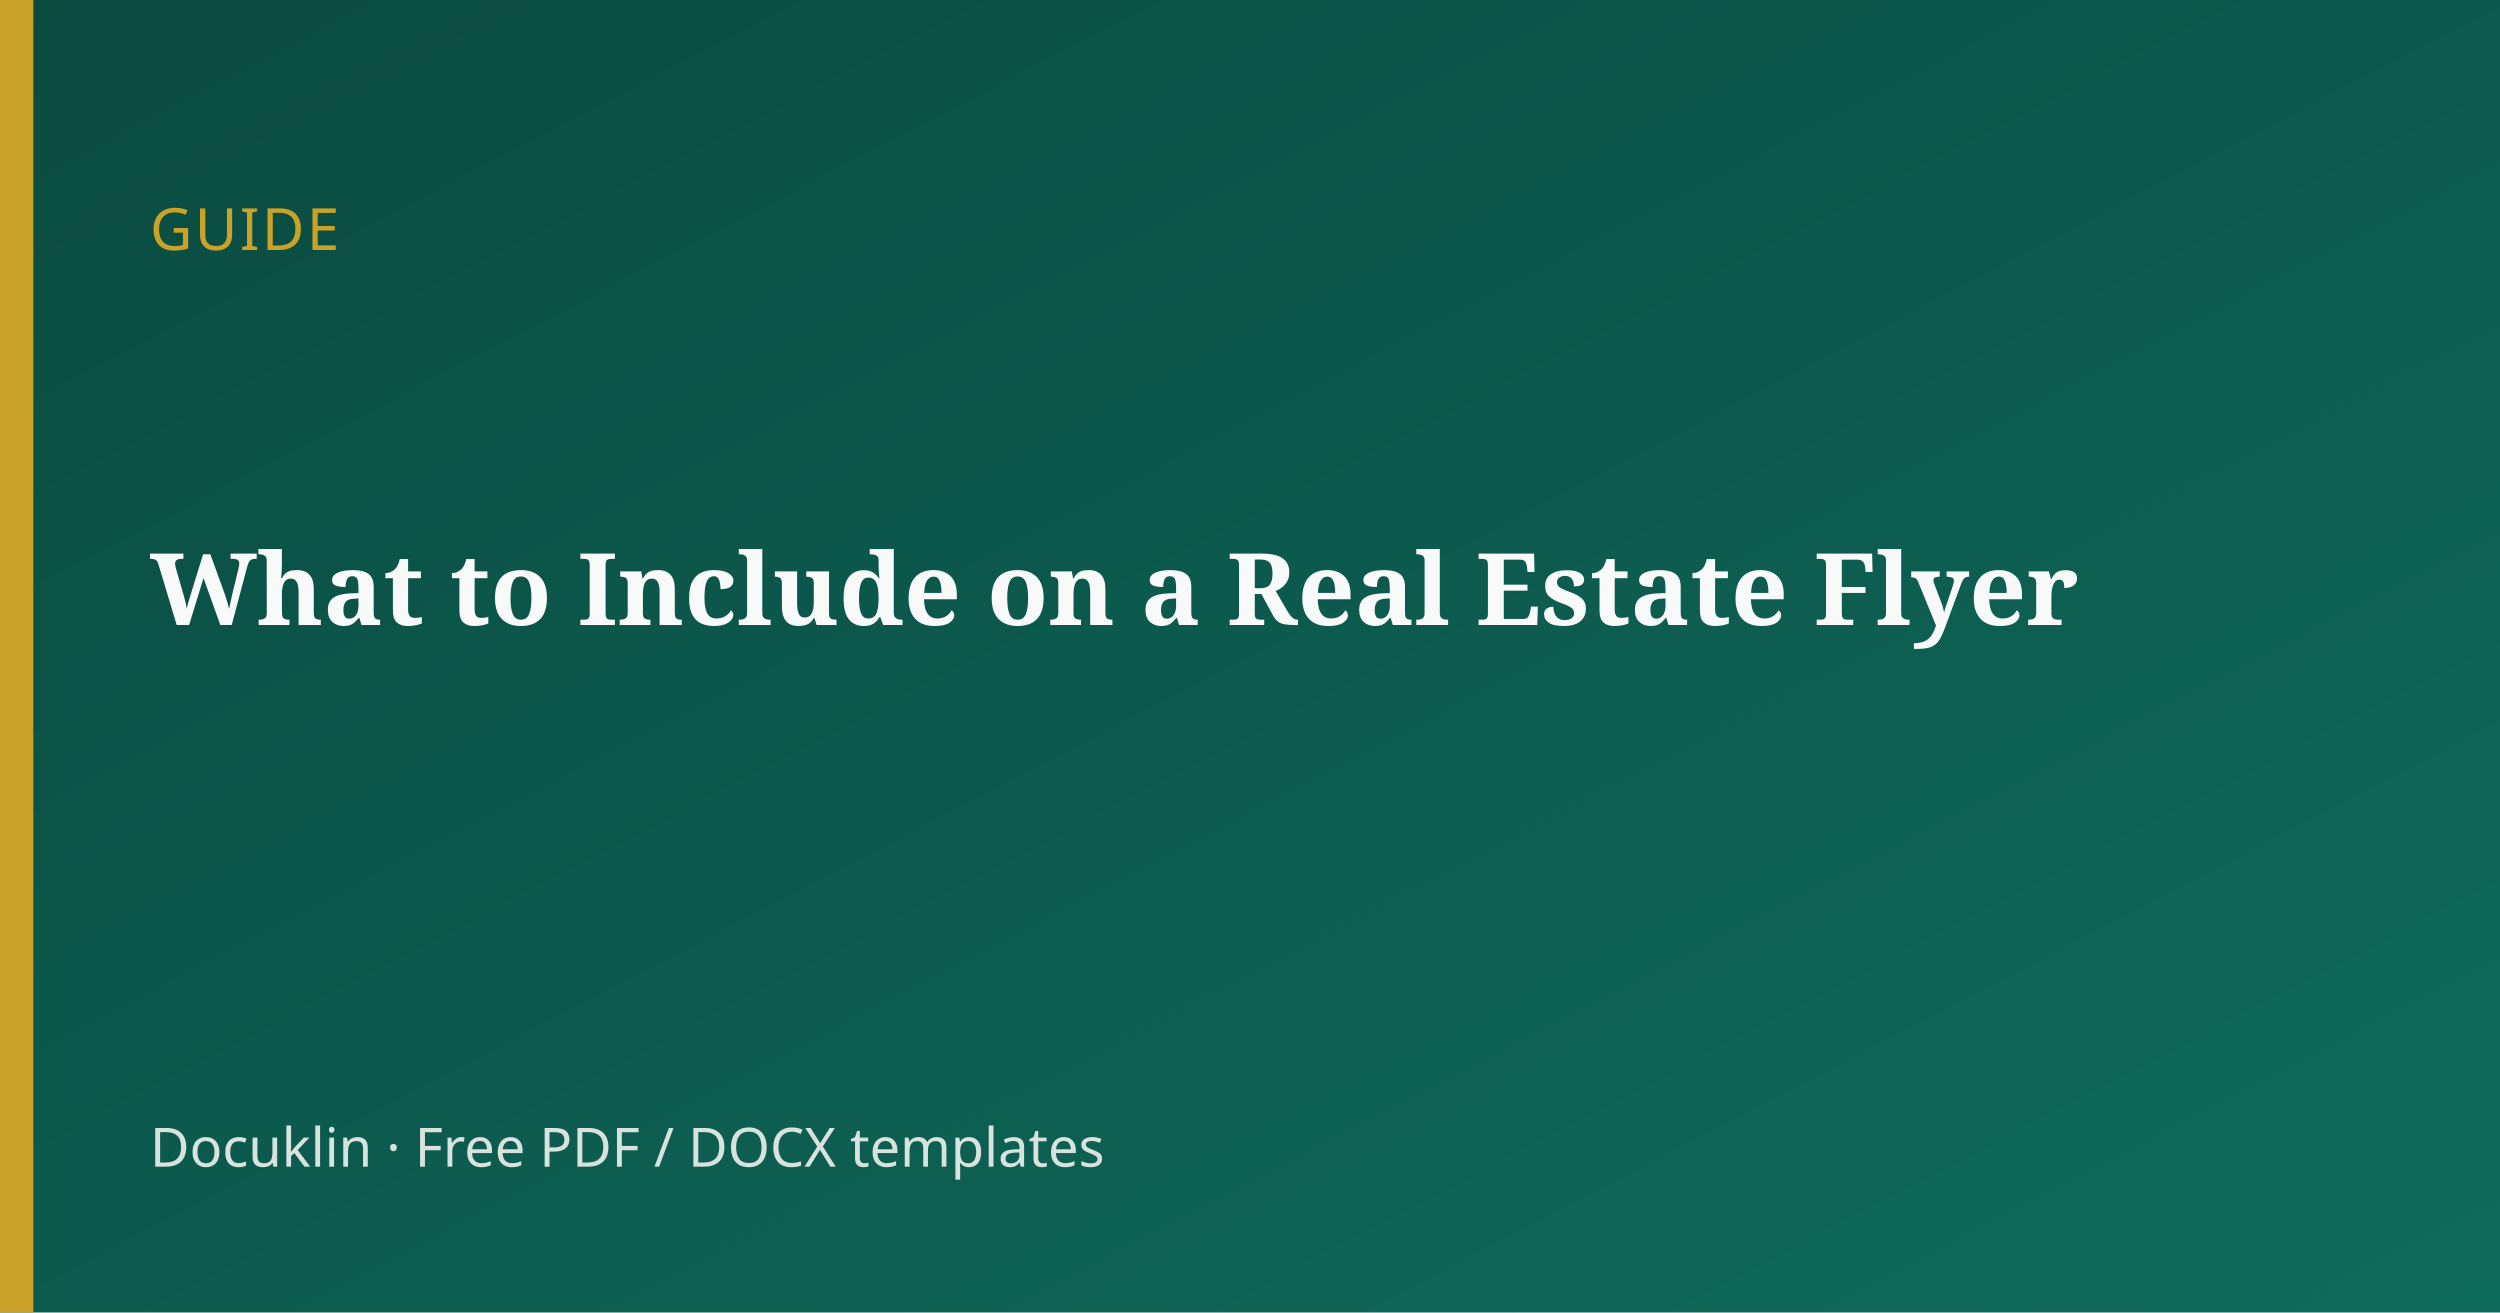
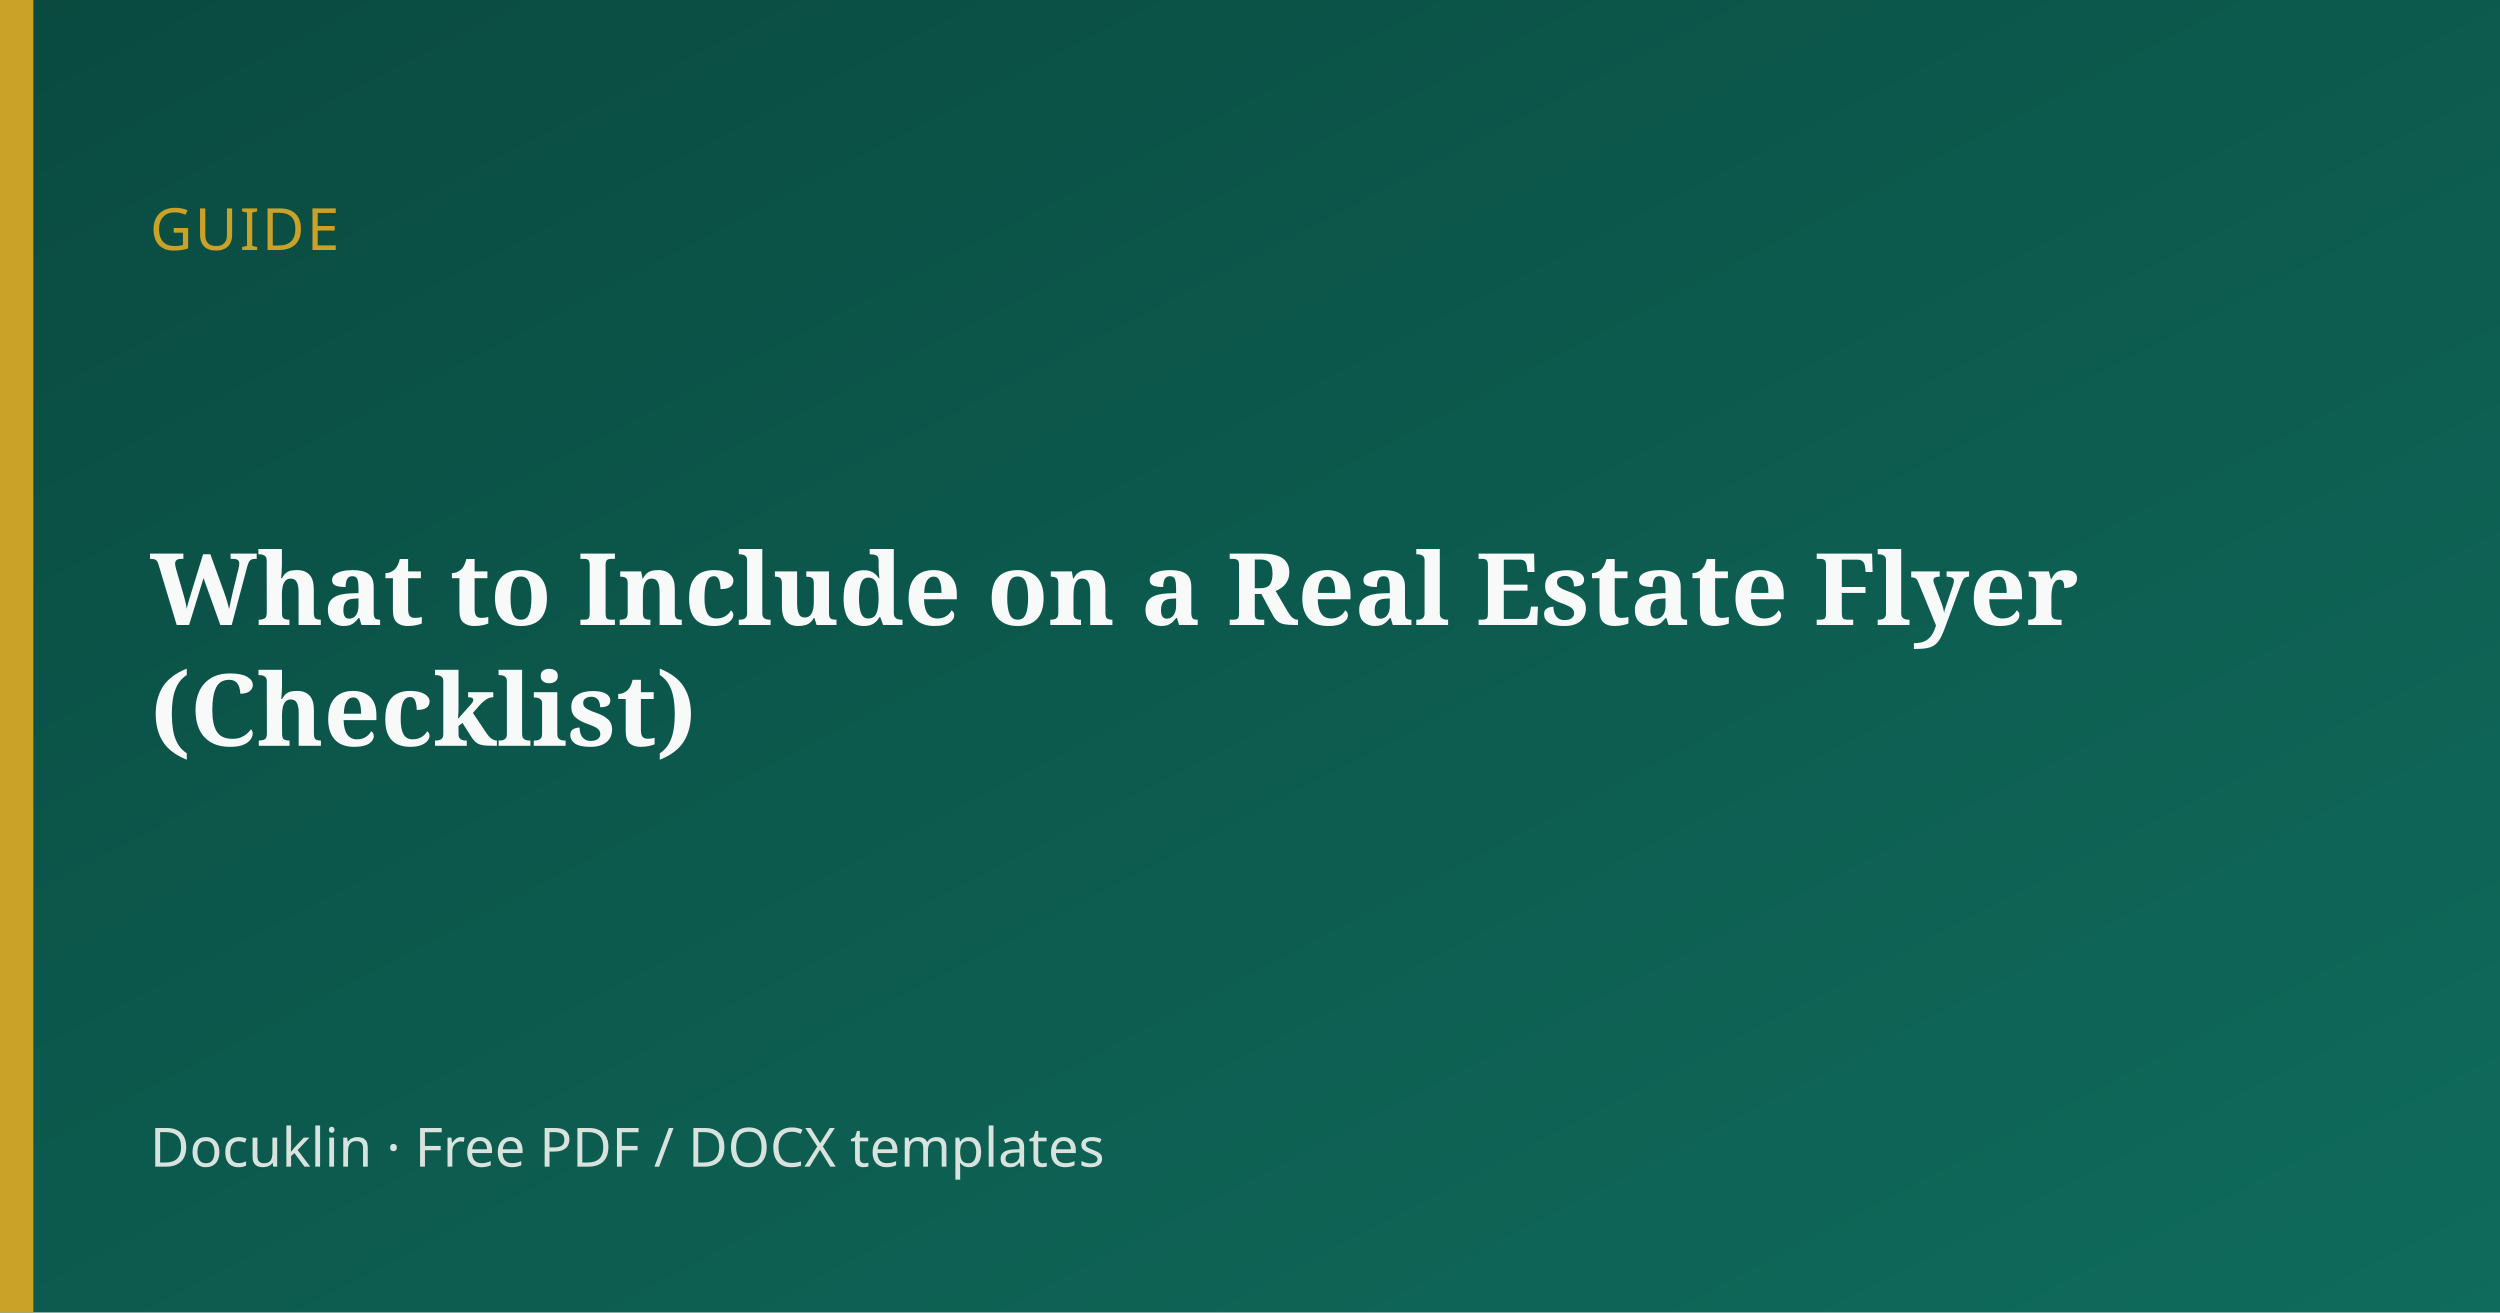
<svg xmlns="http://www.w3.org/2000/svg" width="1200" height="630" viewBox="0 0 1200 630" role="img">
  <defs>
    <linearGradient id="bg" x1="0" y1="0" x2="1" y2="1">
      <stop offset="0%" stop-color="#0a4a40" />
      <stop offset="100%" stop-color="#0f6b5c" />
    </linearGradient>
  </defs>
  <rect width="1200" height="630" fill="url(#bg)" />
  <rect x="0" y="0" width="16" height="630" fill="#c9a227" />
  <text x="72" y="120" fill="#c9a227" font-family="system-ui,sans-serif" font-size="28" letter-spacing="0.04em">GUIDE</text>
  <text x="72" y="300" fill="#f8faf9" font-family="Georgia, serif" font-size="48" font-weight="700">What to Include on a Real Estate Flyer</text>
+   <text x="72" y="358" fill="#f8faf9" font-family="Georgia, serif" font-size="48" font-weight="700">(Checklist)</text>
  <text x="72" y="560" fill="#d8e3de" font-family="system-ui,sans-serif" font-size="26">Docuklin · Free PDF / DOCX templates</text>
</svg>
